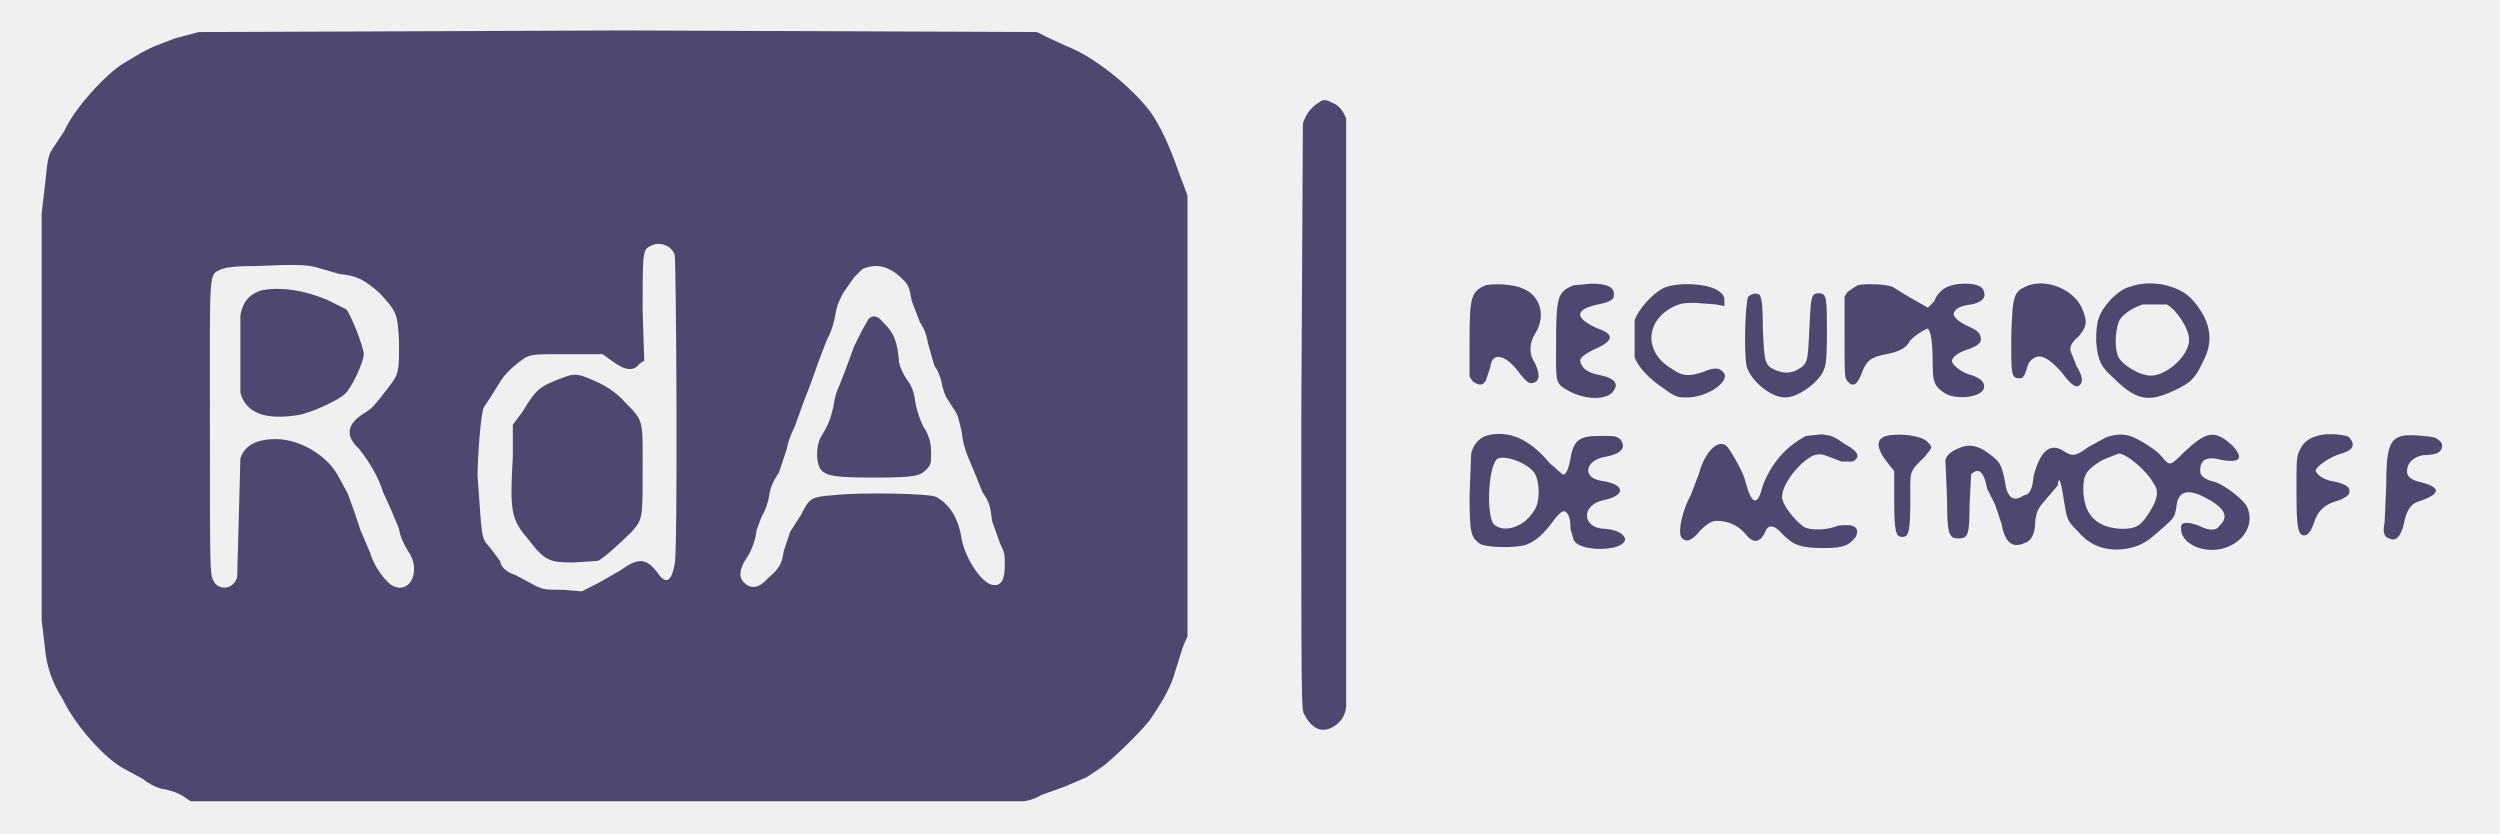
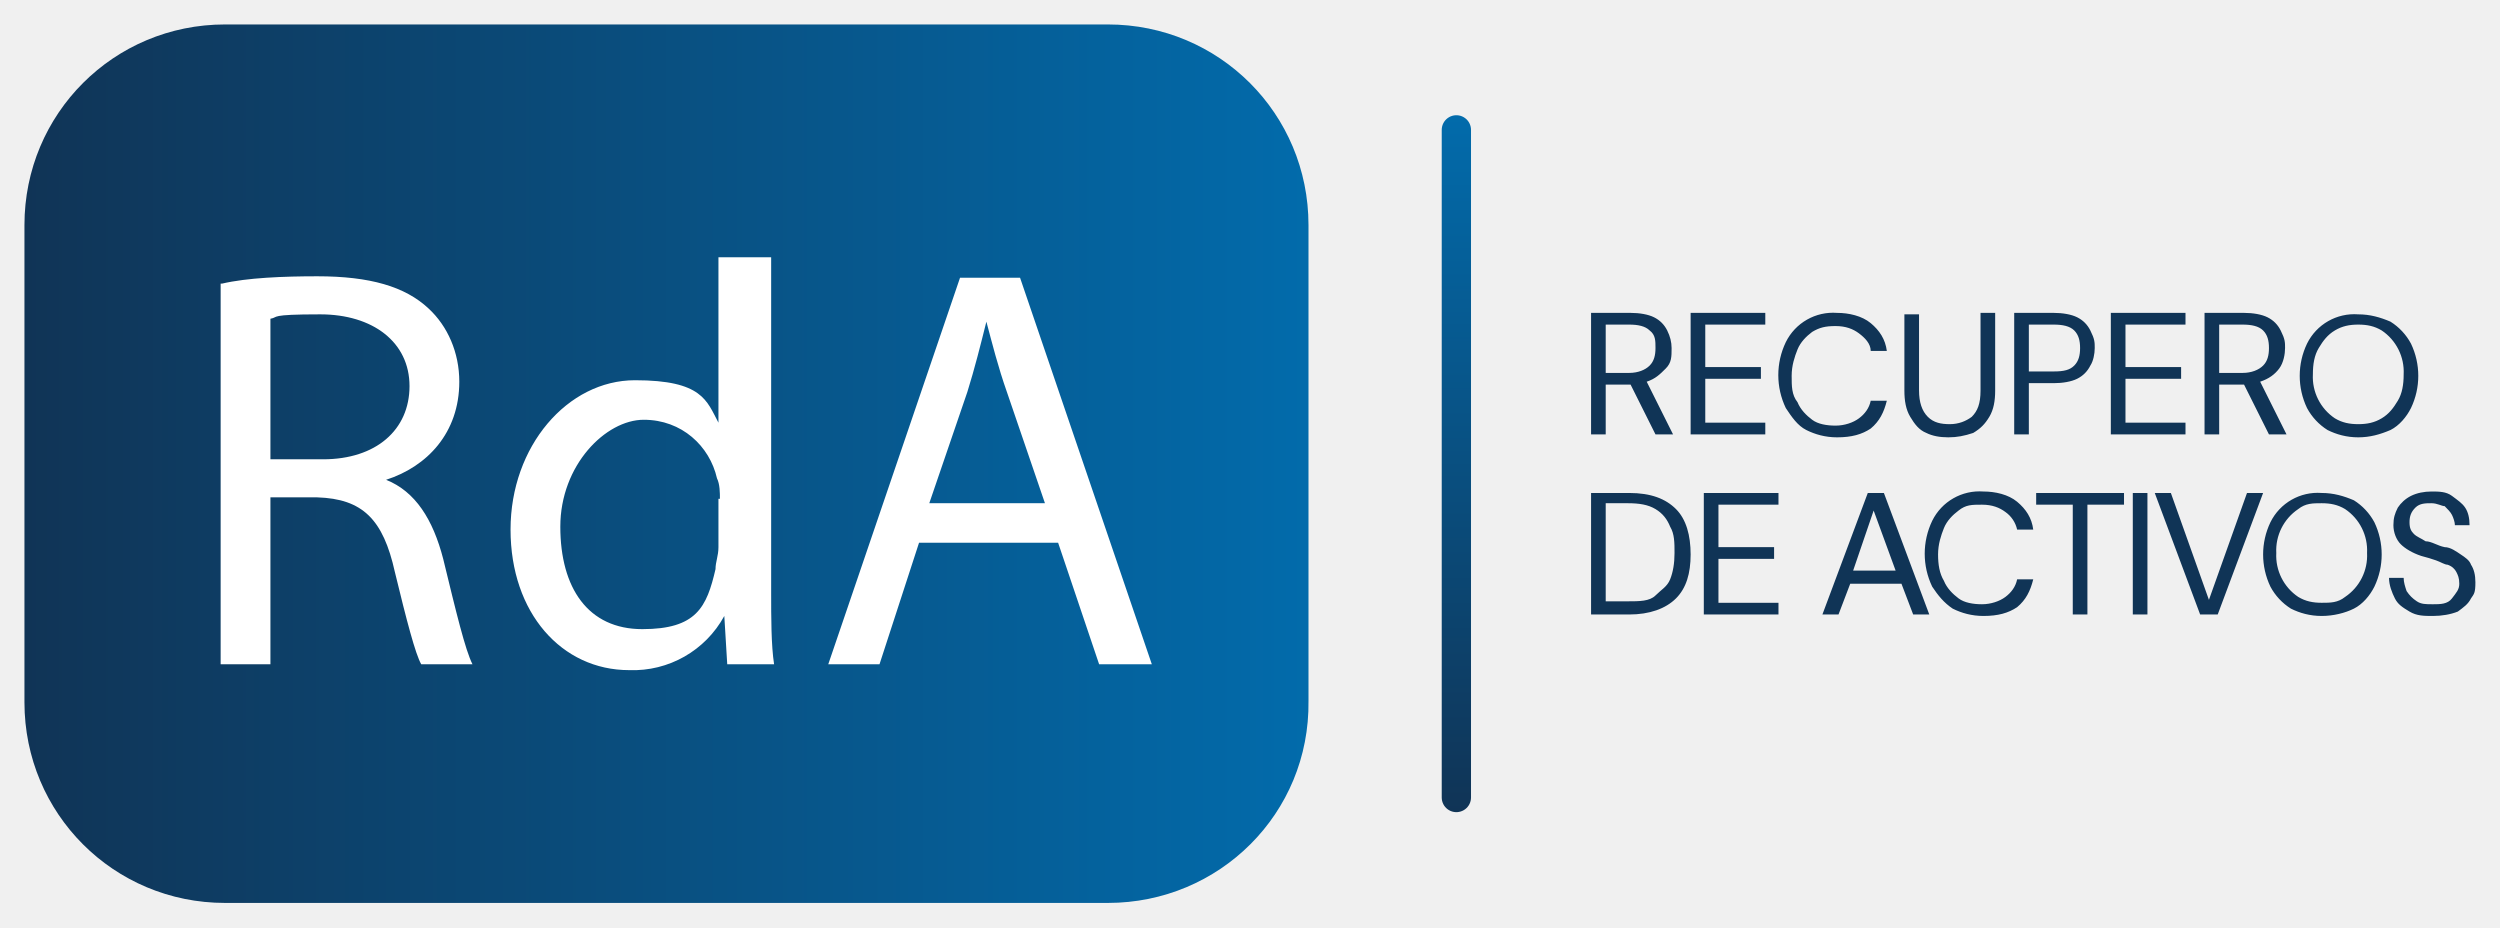
- <svg xmlns="http://www.w3.org/2000/svg" viewBox="200 60 1560 520">
-   <path fill="#4d4870" fill-rule="evenodd" d="m324 80-15 4-13 5-8 4-10 6c-11 6-32 29-38 43l-6 9c-4 6-4 6-6 25l-2 17v254l2 17a68 68 0 0 0 11 32c8 17 27 38 39 44l11 6q5 4 11 6 7 1 13 4l6 4h520q6-1 11-4l14-5 14-6 9-6c5-3 29-26 32-32q11-16 14-27l5-16 3-7V182l-6-16q-8-23-17-36c-12-16-36-35-52-41l-13-6-6-3-258-1zm699 44q-7 4-10 13l-1 185c0 180 0 181 2 184q7 13 17 8 8-4 9-13V134q-3-8-9-10-5-3-8 0m-418 90c-4 2-4 6-4 40l1 31-3 2q-5 7-16-1l-7-5h-21c-21 0-22 0-27 2q-12 8-17 17l-5 8-4 6c-2 3-4 32-4 43 3 41 2 38 8 45l6 8q1 6 10 9l13 7c5 2 6 2 16 2l12 1 10-5 14-8c11-8 16-8 23 1q8 12 11-5c2-7 1-189 0-193-2-6-10-9-16-5m-245 12c-15 0-19 1-22 2-8 4-7-2-7 99 0 88 0 91 2 95 3 7 13 6 15-2l1-37 1-37q4-12 22-12c15 0 32 10 39 23l6 11 4 11 4 12 6 14c2 8 10 19 15 21 10 4 16-9 10-20q-6-9-7-16l-5-12-5-11q-4-13-15-27-13-12 3-22c5-3 6-4 16-17 6-8 6-9 6-28-1-17-1-18-12-30-9-8-14-11-25-12l-14-4c-6-2-16-2-38-1m378 2-5 5-7 10c-3 6-4 8-5 15q-2 9-5 14l-5 13-5 14-5 13-5 14q-4 8-5 14l-5 15q-5 7-6 14t-5 14l-3 8c0 4-3 13-6 17q-6 9-3 14 7 9 16-1c7-6 9-9 10-17l4-12 7-11c5-10 6-11 20-12 18-2 60-1 64 1q13 7 16 26c2 12 13 29 20 29q7 1 7-12c0-7 0-8-3-14l-5-14c-1-10-2-12-6-18l-4-10-5-12q-3-7-4-16c-2-8-2-10-5-14-5-8-5-7-7-14q-1-7-5-13l-4-14q-1-7-5-13l-5-13c-2-10-2-10-6-14q-12-12-25-6m389 10c-9 4-10 7-10 35v22l2 3q7 5 9-3l2-6c1-10 10-8 19 5q5 6 7 5 7-1 2-12-6-9 0-19c7-11 3-24-8-28-6-3-19-3-23-2m55 0c-10 4-11 7-11 36 0 25-1 25 8 30s22 6 27 1q7-8-8-11-11-2-12-9 0-3 11-8 15-7 0-12-22-10 0-15 11-2 10-6 1-7-14-7zm58 1c-7 2-18 14-20 21v23q4 10 19 20c7 5 8 5 14 5 13 0 28-11 22-16q-3-4-12 0c-9 3-13 3-20-2-17-10-17-30 2-39 5-2 6-2 13-2l13 1 5 1v-4q0-3-3-5c-6-5-24-6-33-3m119-1-6 4-2 3v26c0 24 0 25 2 27q5 6 9-6c3-7 5-9 15-11q11-2 14-7c2-4 11-9 12-9q3 3 3 22c0 11 1 14 7 18 7 5 24 3 25-3q1-5-8-8c-5-1-12-6-12-9q1-4 10-7t8-7q0-4-7-7-9-4-10-8 1-5 11-6 10-2 8-8-1-5-12-5-15 0-19 11l-4 4-14-8-8-5c-5-2-18-2-22-1m107 0c-10 4-10 6-11 32 0 24 0 26 5 26q3 1 5-7 1-4 5-6 6-3 17 10 8 11 11 7 3-3-2-11l-4-10q-1-4 5-9c5-6 6-9 2-18-5-11-21-18-33-14m63 1q-5 1-12 8c-8 9-9 14-9 26 1 12 3 16 11 23 14 14 22 15 37 8 11-5 14-8 19-19q10-19-7-38c-8-9-26-13-39-8m-1165 2q-12 3-14 16v48q5 19 36 14c7-1 25-9 29-13 4-3 12-20 12-25 0-4-8-25-11-28l-12-6q-22-9-40-6m927 4c-2 3-3 36-1 44 3 9 15 19 24 19 7 0 18-7 23-15 2-4 3-5 3-25 0-22 0-25-5-25s-5 2-6 23-1 21-8 25q-6 3-13 0c-7-3-7-5-8-26 0-17-1-19-2-21q-3-2-7 1m246 5q-9 3-14 9c-3 5-4 18-1 24 2 4 11 10 17 11 10 3 27-11 27-22 0-7-8-19-14-22zm-795 9-4 7-5 10-4 11-5 13q-3 6-4 14c-2 8-3 11-8 19-3 6-3 17 1 21 4 3 8 4 33 4s28-1 32-5c3-3 3-4 3-11q0-9-5-16-4-9-5-16-1-8-5-13-4-6-5-11c-1-13-3-18-10-25q-5-6-9-2m-189 36c-16 6-18 7-27 22l-6 8v20c-2 35-1 39 10 52 10 13 13 14 28 14l15-1c3-1 15-12 21-18 7-8 7-8 7-38 0-32 1-31-11-43q-6-7-16-12c-13-6-15-6-21-4m574 37q-7 3-9 11l-1 26c0 24 1 26 6 30 4 3 23 3 29 1q9-3 18-16 4-5 6-5 4 1 4 11l2 7c4 8 33 7 32-1q-2-5-12-6c-15 0-16-15-1-18 14-3 13-10-2-12-12-2-10-13 3-15q15-3 9-11c-3-2-3-2-12-2-13 0-17 2-19 14q-2 11-5 10l-8-7q-19-23-40-17m200 0q-19 10-27 31-5 20-11-3c-1-5-8-17-11-21-5-6-14 2-18 17l-5 13c-5 9-8 22-6 26q4 6 12-4 6-6 10-6 11 0 18 8 7 9 12 0 3-9 11 0c7 7 11 9 26 9 13 0 16-2 20-7q4-9-11-7c-7 3-17 3-21 1-6-4-14-14-14-19 0-8 11-22 20-26 5-1 4-1 17 4h7q8-4-5-11c-7-5-8-5-14-6zm50 0q-10 3 1 17l4 5v18c0 20 1 23 5 23s5-3 5-22c0-20-1-18 9-28 5-6 5-6 2-9-3-4-17-6-26-4m137 1-11 6c-8 6-10 6-16 2q-12-7-18 16-1 12-6 12-10 7-12-9c-2-10-3-12-10-17q-9-7-17-4-11 4-10 10l1 23c0 21 1 24 7 24s7-2 7-21l1-19q7-7 10 9l5 10 4 12q3 17 14 12 7-2 7-14c1-7 2-8 8-15l6-7q1-10 4 10c2 12 2 12 9 19q12 14 32 10c8-2 11-4 21-13 7-6 7-7 8-12q1-16 19-6 17 9 8 17-3 5-13 0-11-4-11 1c-1 10 14 17 27 13s19-16 14-26c-2-4-12-12-19-15q-9-2-10-6-1-12 13-8 18 3 7-9c-11-10-16-9-30 4-9 9-9 9-14 3-3-4-14-11-20-13q-7-2-15 1m132-1q-8 2-11 9c-2 4-2 6-2 26 0 22 1 26 4 27q4 1 7-8 3-10 13-13t9-7q0-4-12-6-7-2-9-6c0-3 9-9 16-11q11-3 5-10c-2-2-15-3-20-1m53 0c-8 2-10 8-10 31l-1 23q-2 9 3 10 6 3 9-9 2-12 9-14 21-7 2-12-10-2-9-8 1-7 10-9 9 0 11-3 3-5-4-8c-4-1-16-2-20-1m-187 15c-10 6-12 9-12 18q0 24 24 25c9 0 12-2 17-10q8-12 3-18c-4-8-17-19-22-19zm-377-1c-6 2-8 34-3 41 6 6 19 2 25-8 4-5 4-17 1-23s-17-12-23-10" />
+ <svg xmlns="http://www.w3.org/2000/svg" viewBox="-1.67 -1.67 170.75 63.35">
+   <defs>
+     <linearGradient id="a" x1="-1151.2" x2="-1063.5" y1="775.8" y2="775.8" gradientTransform="matrix(-1 0 0 1 -1063.5 -745.8)" gradientUnits="userSpaceOnUse">
+       <stop offset="0" stop-color="#026bab" />
+       <stop offset="1" stop-color="#103456" />
+     </linearGradient>
+     <linearGradient id="b" x1="97.8" x2="97.8" y1="7.3" y2="54.9" gradientTransform="matrix(1 0 0 -1 0 61.1)" gradientUnits="userSpaceOnUse">
+       <stop offset="0" stop-color="#103456" />
+       <stop offset="1" stop-color="#026bab" />
+     </linearGradient>
+   </defs>
+   <path d="M13.7 0H74c7.6 0 13.7 6.1 13.7 13.7v32.5C87.8 53.9 81.6 60 74 60H13.7C6.1 60 0 53.9 0 46.3V13.7C0 6.1 6.1 0 13.7 0" style="fill:url(#a)" />
+   <path d="M97.8 7.2v45.6" style="fill:none;stroke:url(#b);stroke-linecap:round;stroke-miterlimit:10;stroke-width:2px" />
+   <path d="M107 28v-8.3h2.7c.6 0 1.2.1 1.6.3q.6.3.9.9t.3 1.2c0 .6 0 1-.4 1.4s-.7.7-1.3.9l1.8 3.6h-1.2l-1.7-3.4H108V28zm1-4.2h1.6c.6 0 1.1-.2 1.4-.5s.4-.7.4-1.2 0-.9-.4-1.2c-.3-.3-.8-.4-1.4-.4H108zm5.8 4.2v-8.3h5.1v.8h-4.1v2.9h3.8v.8h-3.8v3h4.1v.8zm10 .2c-.8 0-1.5-.2-2.1-.5s-1-.9-1.4-1.5a5.2 5.2 0 0 1 0-4.5 3.6 3.6 0 0 1 3.5-2c.8 0 1.7.2 2.3.7s1 1.1 1.1 1.9h-1.1c0-.5-.4-.9-.8-1.2s-.9-.5-1.6-.5-1.1.1-1.6.4c-.4.3-.8.7-1 1.2s-.4 1.1-.4 1.8 0 1.3.4 1.8c.2.5.6.9 1 1.2s1 .4 1.6.4 1.2-.2 1.6-.5.7-.7.8-1.2h1.1c-.2.8-.5 1.4-1.1 1.9-.6.4-1.3.6-2.3.6m7.6 0q-.9 0-1.5-.3c-.5-.2-.8-.6-1.1-1.1s-.4-1.1-.4-1.8v-5.2h1V25q0 1.2.6 1.8c.4.4.9.5 1.5.5s1.1-.2 1.5-.5c.4-.4.6-.9.6-1.8v-5.3h1V25c0 .7-.1 1.3-.4 1.8s-.6.8-1.1 1.1c-.6.2-1.1.3-1.7.3m4.5-.2v-8.3h2.7c.6 0 1.2.1 1.6.3q.6.3.9.9c.3.6.3.8.3 1.2s-.1.9-.3 1.2q-.3.6-.9.9c-.4.2-1 .3-1.6.3h-1.7V28zm1-4.3h1.7c.7 0 1.1-.1 1.4-.4s.4-.7.4-1.2-.1-.9-.4-1.2-.8-.4-1.4-.4h-1.7zm5.6 4.3v-8.3h5.1v.8h-4.1v2.9h3.8v.8h-3.8v3h4.1v.8zm6.4 0v-8.3h2.7c.6 0 1.2.1 1.6.3q.6.3.9.9c.3.6.3.8.3 1.2s-.1 1-.4 1.4-.7.7-1.3.9l1.8 3.6h-1.2l-1.7-3.4h-1.7V28zm1-4.2h1.6c.6 0 1.1-.2 1.4-.5s.4-.7.4-1.2-.1-.9-.4-1.2-.8-.4-1.4-.4h-1.6zm9.5 4.4c-.8 0-1.5-.2-2.1-.5a4 4 0 0 1-1.4-1.5 5.1 5.1 0 0 1 0-4.4 3.6 3.6 0 0 1 3.5-2c.8 0 1.5.2 2.2.5a4 4 0 0 1 1.4 1.5 5.1 5.1 0 0 1 0 4.4c-.3.6-.8 1.2-1.4 1.5-.7.3-1.4.5-2.2.5m0-.9c.6 0 1.1-.1 1.6-.4s.8-.7 1.1-1.2.4-1.1.4-1.8a3.4 3.4 0 0 0-1.5-3c-.5-.3-1-.4-1.6-.4s-1.1.1-1.6.4-.8.7-1.1 1.2-.4 1.1-.4 1.8a3.4 3.4 0 0 0 1.5 3c.5.3 1 .4 1.6.4m-52.4 13V32h2.6c1.5 0 2.5.4 3.2 1.1s1 1.8 1 3.1-.3 2.3-1 3-1.8 1.1-3.2 1.1zm1-.9h1.5c.8 0 1.5 0 1.9-.4s.8-.6 1-1.1.3-1.1.3-1.8 0-1.3-.3-1.8c-.2-.5-.5-.9-1-1.2s-1.1-.4-1.9-.4H108zm6.7.9V32h5.1v.8h-4.1v2.9h3.8v.8h-3.8v3h4.1v.8zm8.1 0 3.1-8.3h1.1l3.1 8.3H129l-.8-2.1h-3.5l-.8 2.1zm2.1-3h2.9l-1.5-4.1zm8.9 3.1c-.8 0-1.5-.2-2.1-.5-.6-.4-1-.9-1.4-1.5a5.2 5.2 0 0 1 0-4.5 3.6 3.6 0 0 1 3.5-2c.8 0 1.7.2 2.3.7s1 1.1 1.1 1.9h-1.1a2 2 0 0 0-.8-1.2c-.4-.3-.9-.5-1.6-.5s-1.1 0-1.6.4c-.4.3-.8.7-1 1.2s-.4 1.1-.4 1.8.1 1.3.4 1.8c.2.5.6.9 1 1.2s1 .4 1.6.4 1.2-.2 1.6-.5.7-.7.8-1.2h1.1c-.2.8-.5 1.4-1.1 1.9-.6.4-1.3.6-2.3.6m6.1-.1v-7.5h-2.5V32h6v.8h-2.5v7.5zm4.1 0V32h1v8.3zm4.6 0-3.1-8.3h1.1l2.6 7.3 2.6-7.3h1.1l-3.1 8.3zm8.3.1c-.8 0-1.5-.2-2.1-.5a4 4 0 0 1-1.4-1.5 5.1 5.1 0 0 1 0-4.4 3.6 3.6 0 0 1 3.5-2c.8 0 1.5.2 2.2.5a4 4 0 0 1 1.4 1.5 5.1 5.1 0 0 1 0 4.4c-.3.6-.8 1.2-1.4 1.5s-1.4.5-2.2.5m0-.9c.6 0 1.1 0 1.6-.4a3.4 3.4 0 0 0 1.5-3 3.4 3.4 0 0 0-1.5-3c-.5-.3-1-.4-1.6-.4s-1.1 0-1.6.4a3.4 3.4 0 0 0-1.5 3 3.4 3.4 0 0 0 1.5 3c.5.3 1 .4 1.6.4m7.6.9c-.6 0-1.1 0-1.6-.3s-.8-.5-1-.9-.4-.9-.4-1.4h1c0 .3.1.6.2.9.2.3.4.5.7.7s.6.2 1.1.2 1 0 1.3-.4.5-.6.5-1-.1-.6-.2-.8-.3-.4-.6-.5c-.2 0-.5-.2-.8-.3s-.6-.2-1-.3c-.6-.2-1.1-.5-1.4-.8s-.5-.8-.5-1.3.1-.8.3-1.2c.2-.3.5-.6.9-.8s.9-.3 1.4-.3 1 0 1.4.3.7.5.9.8.3.7.3 1.2h-1c0-.2-.1-.5-.2-.7s-.3-.4-.5-.6c-.2 0-.5-.2-.9-.2s-.8 0-1.1.3-.4.6-.4 1 .1.6.3.8.5.3.8.5c.4 0 .8.3 1.3.4.4 0 .8.3 1.1.5s.6.4.7.7q.3.45.3 1.2c0 .75-.1.8-.3 1.1-.2.4-.5.6-.9.9-.5.2-1.1.3-1.7.3" style="fill:#103456" />
+   <path d="M13.5 17.7c1.7-.4 4.2-.5 6.5-.5 3.6 0 6 .7 7.6 2.2 1.3 1.2 2.1 3 2.1 5 0 3.5-2.2 5.8-5 6.7 2 .8 3.2 2.7 3.9 5.4.9 3.7 1.5 6.2 2 7.2h-3.5c-.4-.7-1-3-1.8-6.3-.8-3.6-2.2-5-5.3-5.1h-3.2v11.4h-3.4v-26zm3.4 12h3.5c3.6 0 5.9-2 5.9-5s-2.5-4.9-6.1-4.9-2.8.2-3.4.3v9.6zM51 15.9v22.9c0 1.7 0 3.6.2 4.9H48l-.2-3.3a7.1 7.1 0 0 1-6.5 3.7c-4.6 0-8.1-3.9-8.1-9.6s3.9-10.2 8.5-10.2 4.9 1.4 5.7 2.9V15.9zm-3.5 16.5c0-.4 0-1-.2-1.4-.5-2.2-2.4-4-5-4s-5.7 3.1-5.7 7.3 1.9 7 5.6 7 4.4-1.5 5-4.1c0-.5.2-.9.2-1.5v-3.3zm13.6 3-2.7 8.3h-3.5l9-26.4H68l9 26.4h-3.6l-2.8-8.3zm8.6-2.7-2.6-7.6c-.6-1.7-1-3.3-1.4-4.8-.4 1.6-.8 3.2-1.3 4.8l-2.6 7.6h8Z" style="fill:#fff" />
</svg>
